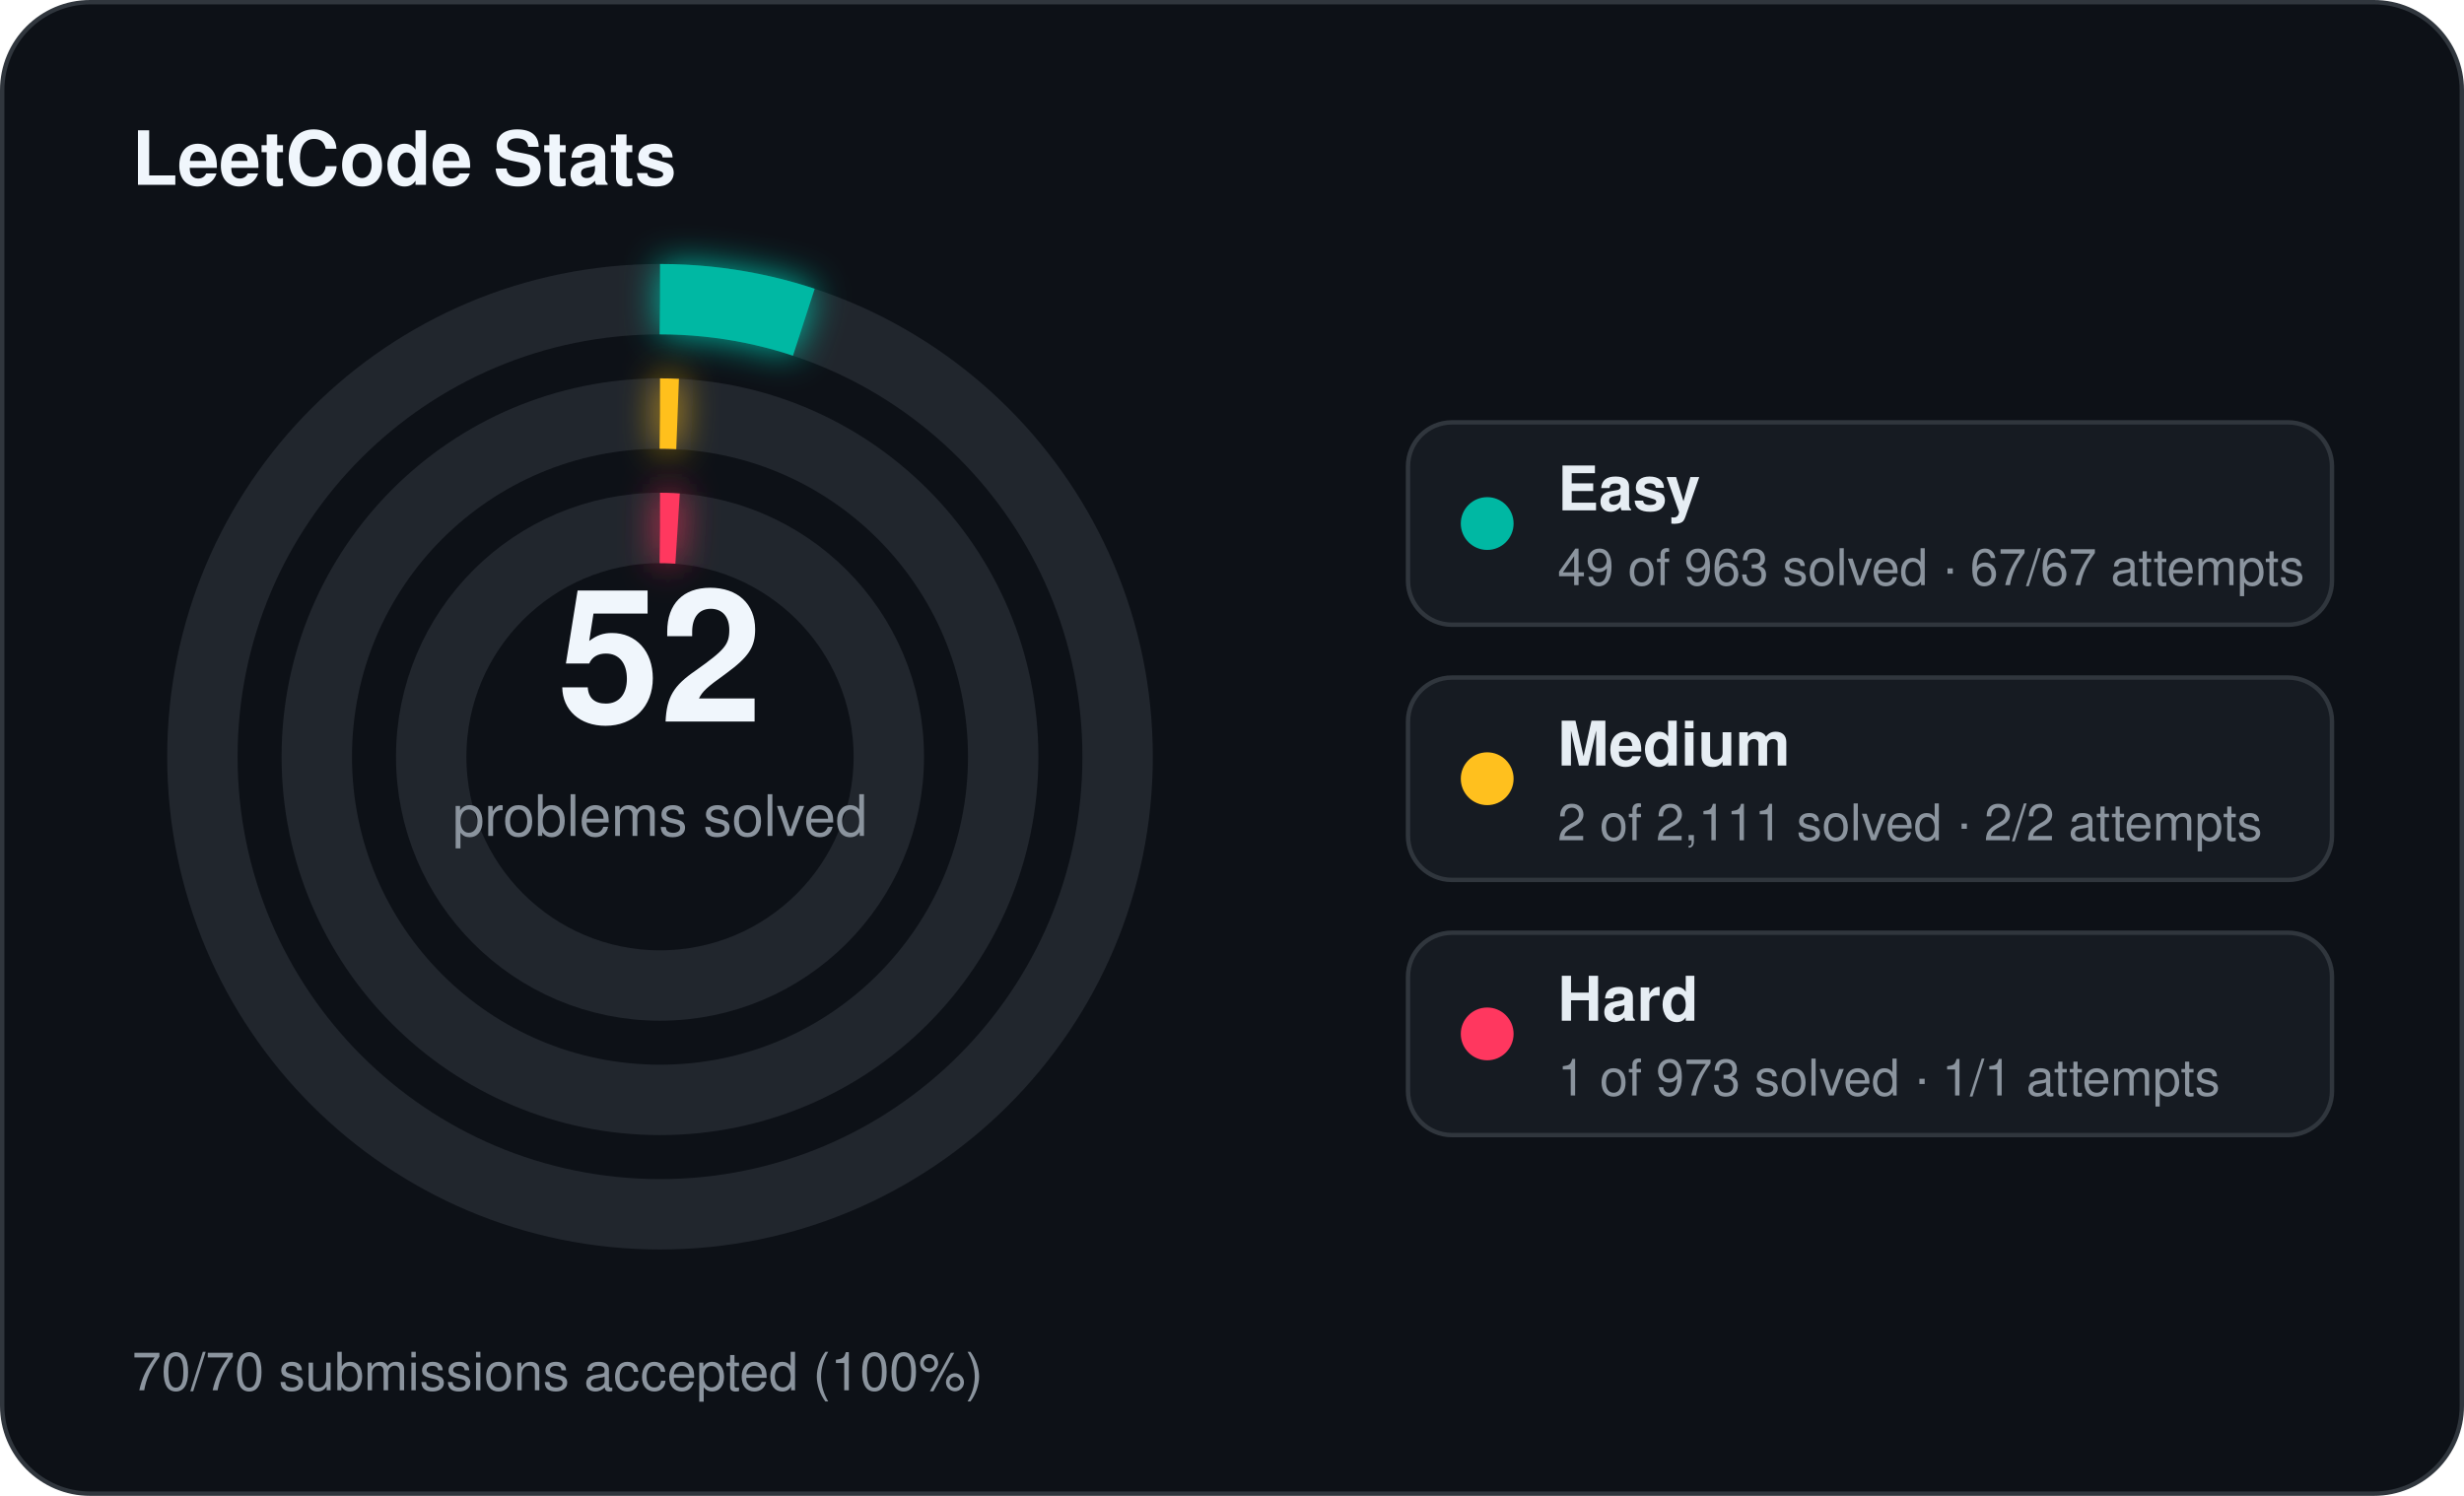
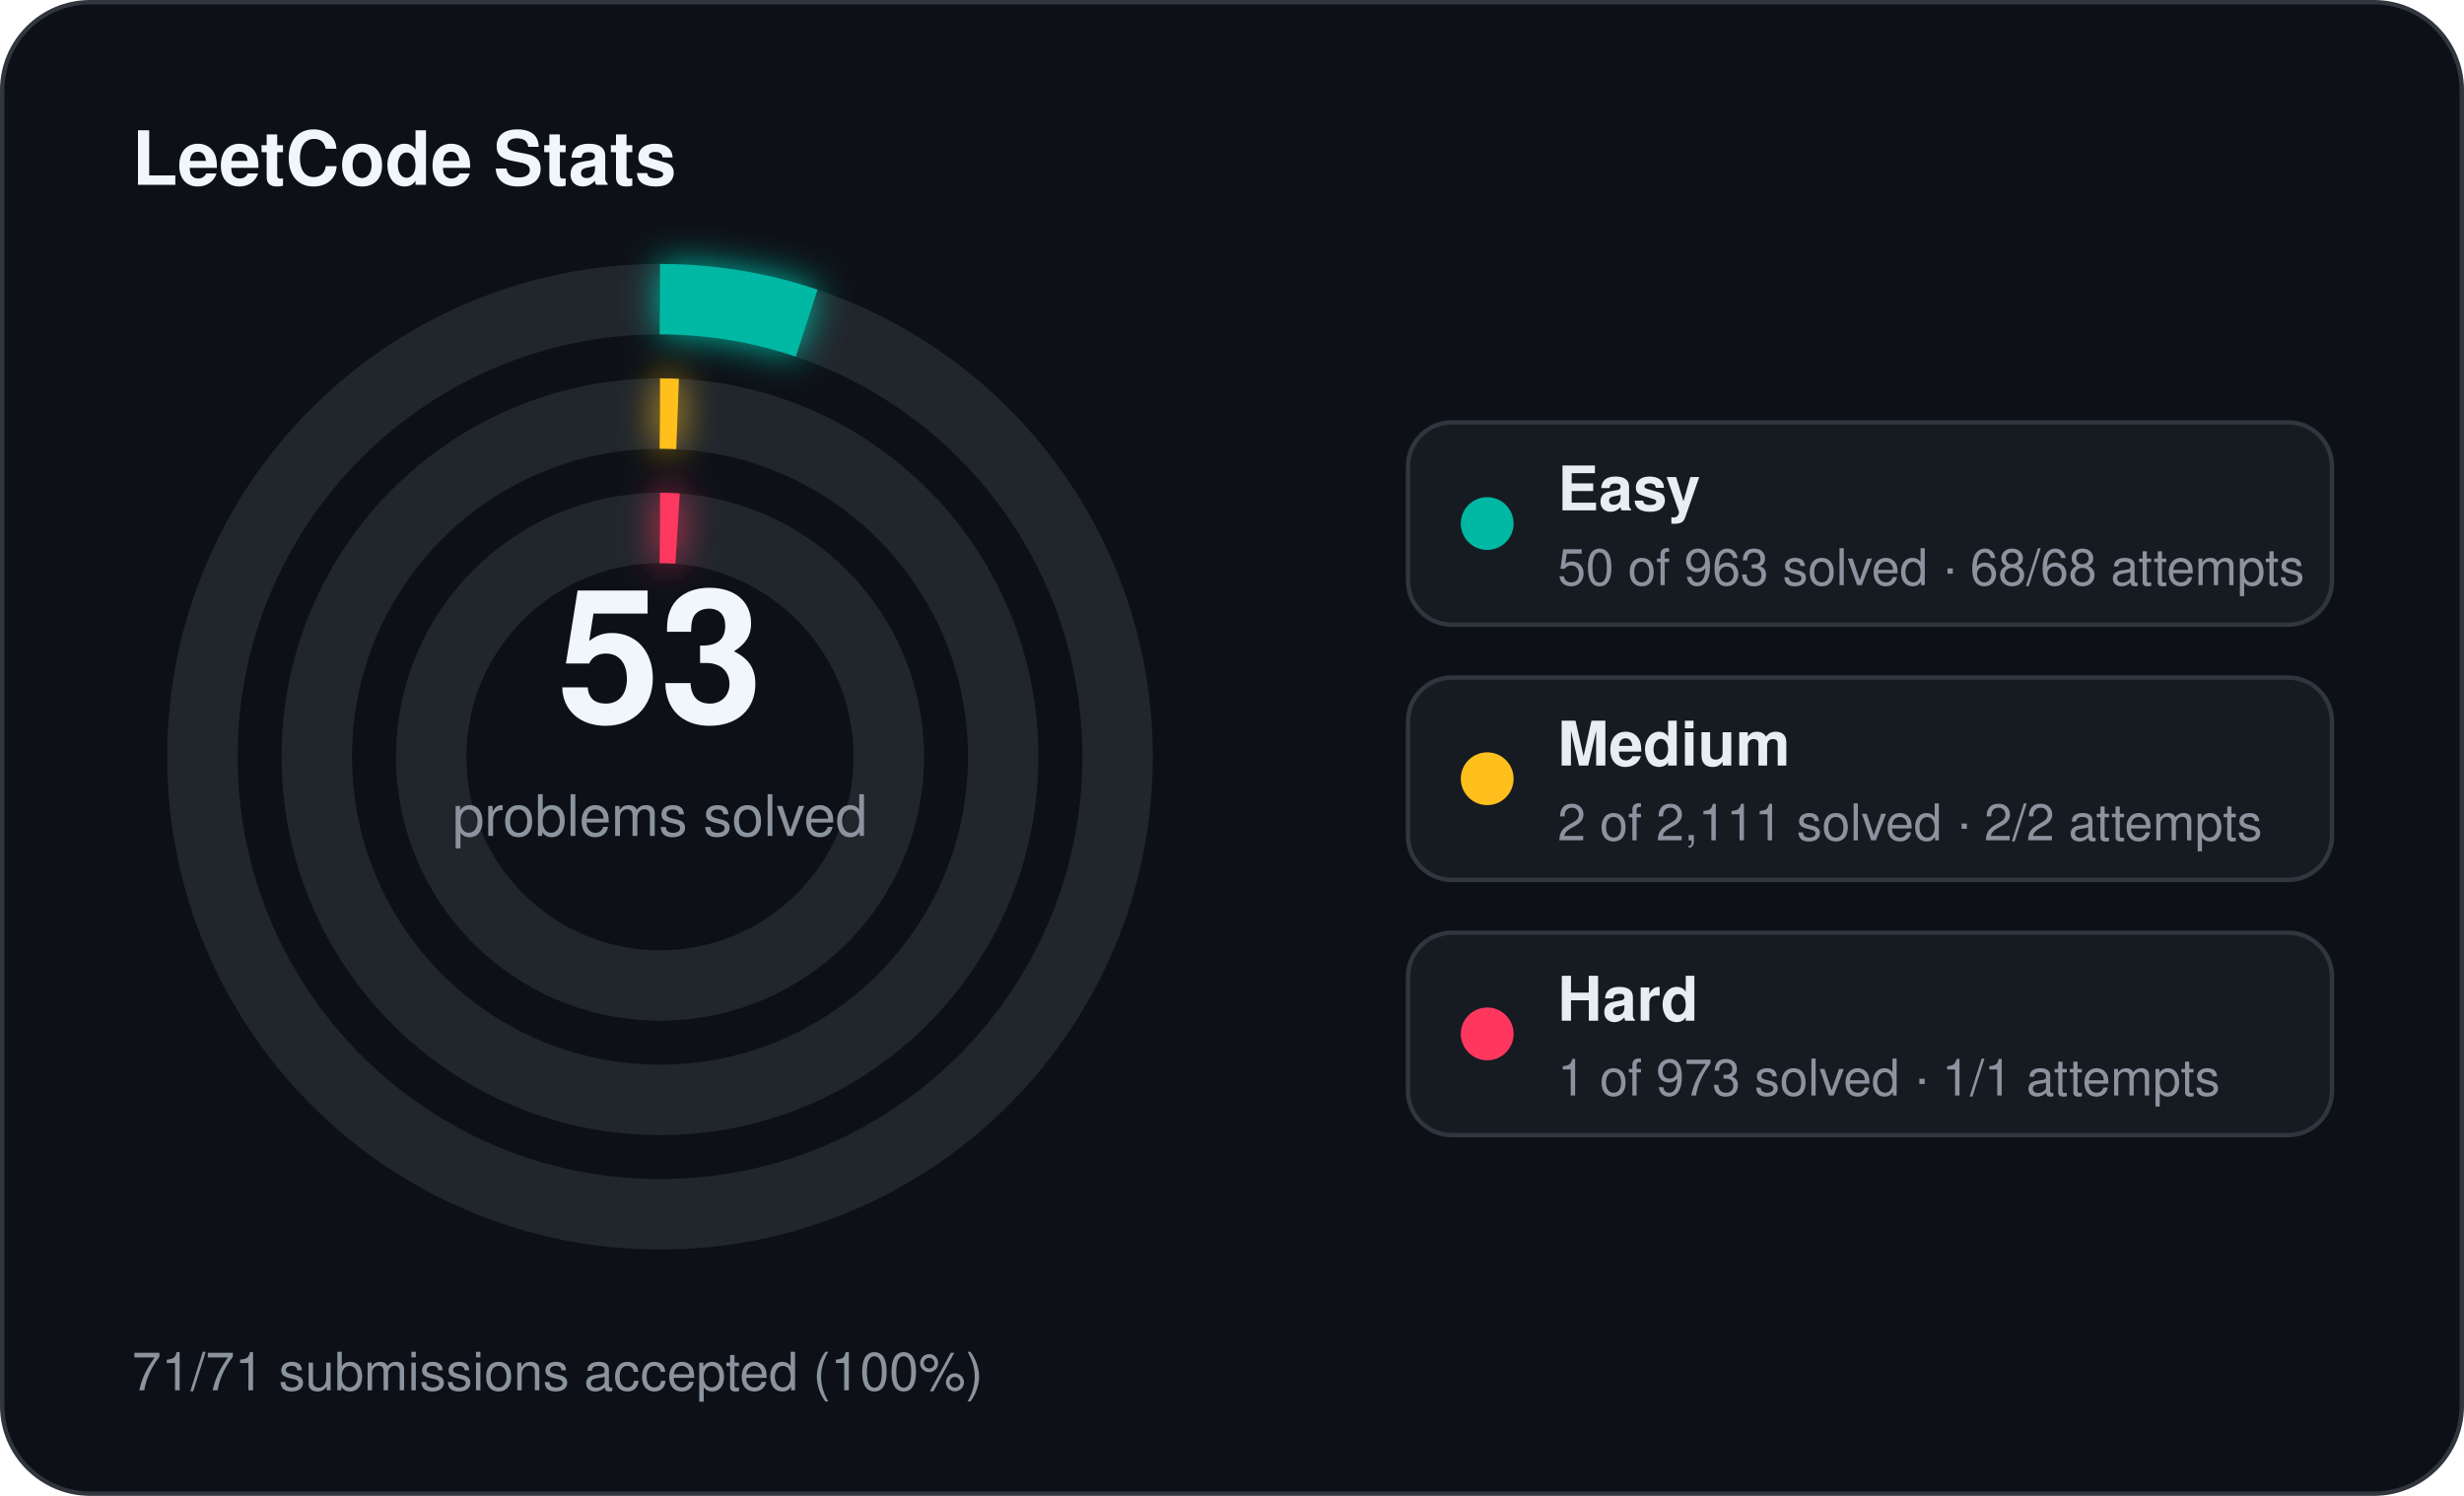
<svg xmlns="http://www.w3.org/2000/svg" width="560" height="340" viewBox="0 0 560 340">
  <defs>
    <filter id="stats-glow" x="-60%" y="-60%" width="220%" height="220%">
      <feGaussianBlur stdDeviation="4" result="blur" />
      <feMerge>
        <feMergeNode in="blur" />
        <feMergeNode in="SourceGraphic" />
      </feMerge>
    </filter>
  </defs>
  <rect x="0.5" y="0.5" width="559" height="339" rx="20" fill="#0d1117" stroke="#30363d" stroke-width="1" />
  <text x="30" y="42" fill="#f0f6fc" font-family="Segoe UI, Helvetica, Arial, sans-serif" font-size="17" font-weight="700">LeetCode Stats</text>
  <circle cx="150" cy="172" r="104" fill="none" stroke="#21262d" stroke-width="16" />
-   <circle cx="150" cy="172" r="104" fill="none" stroke="#00b8a3" stroke-width="16" stroke-linecap="butt" stroke-dasharray="33.25 653.45" transform="rotate(-90 150 172)" filter="url(#stats-glow)" />
+   <circle cx="150" cy="172" r="104" fill="none" stroke="#00b8a3" stroke-width="16" stroke-linecap="butt" stroke-dasharray="33.93 653.45" transform="rotate(-90 150 172)" filter="url(#stats-glow)" />
  <circle cx="150" cy="172" r="78" fill="none" stroke="#21262d" stroke-width="16" />
  <circle cx="150" cy="172" r="78" fill="none" stroke="#ffc01e" stroke-width="16" stroke-linecap="butt" stroke-dasharray="4.00 490.09" transform="rotate(-90 150 172)" filter="url(#stats-glow)" />
  <circle cx="150" cy="172" r="52" fill="none" stroke="#21262d" stroke-width="16" />
  <circle cx="150" cy="172" r="52" fill="none" stroke="#ff375f" stroke-width="16" stroke-linecap="butt" stroke-dasharray="4.00 326.73" transform="rotate(-90 150 172)" filter="url(#stats-glow)" />
-   <text x="150" y="164" text-anchor="middle" fill="#f0f6fc" font-family="Segoe UI, Helvetica, Arial, sans-serif" font-size="42" font-weight="700">52</text>
+   <text x="150" y="164" text-anchor="middle" fill="#f0f6fc" font-family="Segoe UI, Helvetica, Arial, sans-serif" font-size="42" font-weight="700">53</text>
  <text x="150" y="190" text-anchor="middle" fill="#8b949e" font-family="Segoe UI, Helvetica, Arial, sans-serif" font-size="13">problems solved</text>
  <rect x="320" y="96" width="210" height="46" rx="10" fill="#161b22" stroke="#30363d" stroke-width="1" />
  <circle cx="338" cy="119" r="6" fill="#00b8a3" />
  <text x="354" y="116" fill="#e6edf3" font-family="Segoe UI, Helvetica, Arial, sans-serif" font-size="14" font-weight="600">Easy</text>
-   <text x="354" y="133" fill="#8b949e" font-family="Segoe UI, Helvetica, Arial, sans-serif" font-size="11.5">49 of 963 solved · 67/67 attempts</text>
+   <text x="354" y="133" fill="#8b949e" font-family="Segoe UI, Helvetica, Arial, sans-serif" font-size="11.5">50 of 963 solved · 68/68 attempts</text>
  <rect x="320" y="154" width="210" height="46" rx="10" fill="#161b22" stroke="#30363d" stroke-width="1" />
  <circle cx="338" cy="177" r="6" fill="#ffc01e" />
  <text x="354" y="174" fill="#e6edf3" font-family="Segoe UI, Helvetica, Arial, sans-serif" font-size="14" font-weight="600">Medium</text>
  <text x="354" y="191" fill="#8b949e" font-family="Segoe UI, Helvetica, Arial, sans-serif" font-size="11.5">2 of 2,111 solved · 2/2 attempts</text>
  <rect x="320" y="212" width="210" height="46" rx="10" fill="#161b22" stroke="#30363d" stroke-width="1" />
  <circle cx="338" cy="235" r="6" fill="#ff375f" />
  <text x="354" y="232" fill="#e6edf3" font-family="Segoe UI, Helvetica, Arial, sans-serif" font-size="14" font-weight="600">Hard</text>
  <text x="354" y="249" fill="#8b949e" font-family="Segoe UI, Helvetica, Arial, sans-serif" font-size="11.5">1 of 973 solved · 1/1 attempts</text>
-   <text x="30" y="316" fill="#8b949e" font-family="Segoe UI, Helvetica, Arial, sans-serif" font-size="12">70/70 submissions accepted (100%)</text>
+   <text x="30" y="316" fill="#8b949e" font-family="Segoe UI, Helvetica, Arial, sans-serif" font-size="12">71/71 submissions accepted (100%)</text>
</svg>
